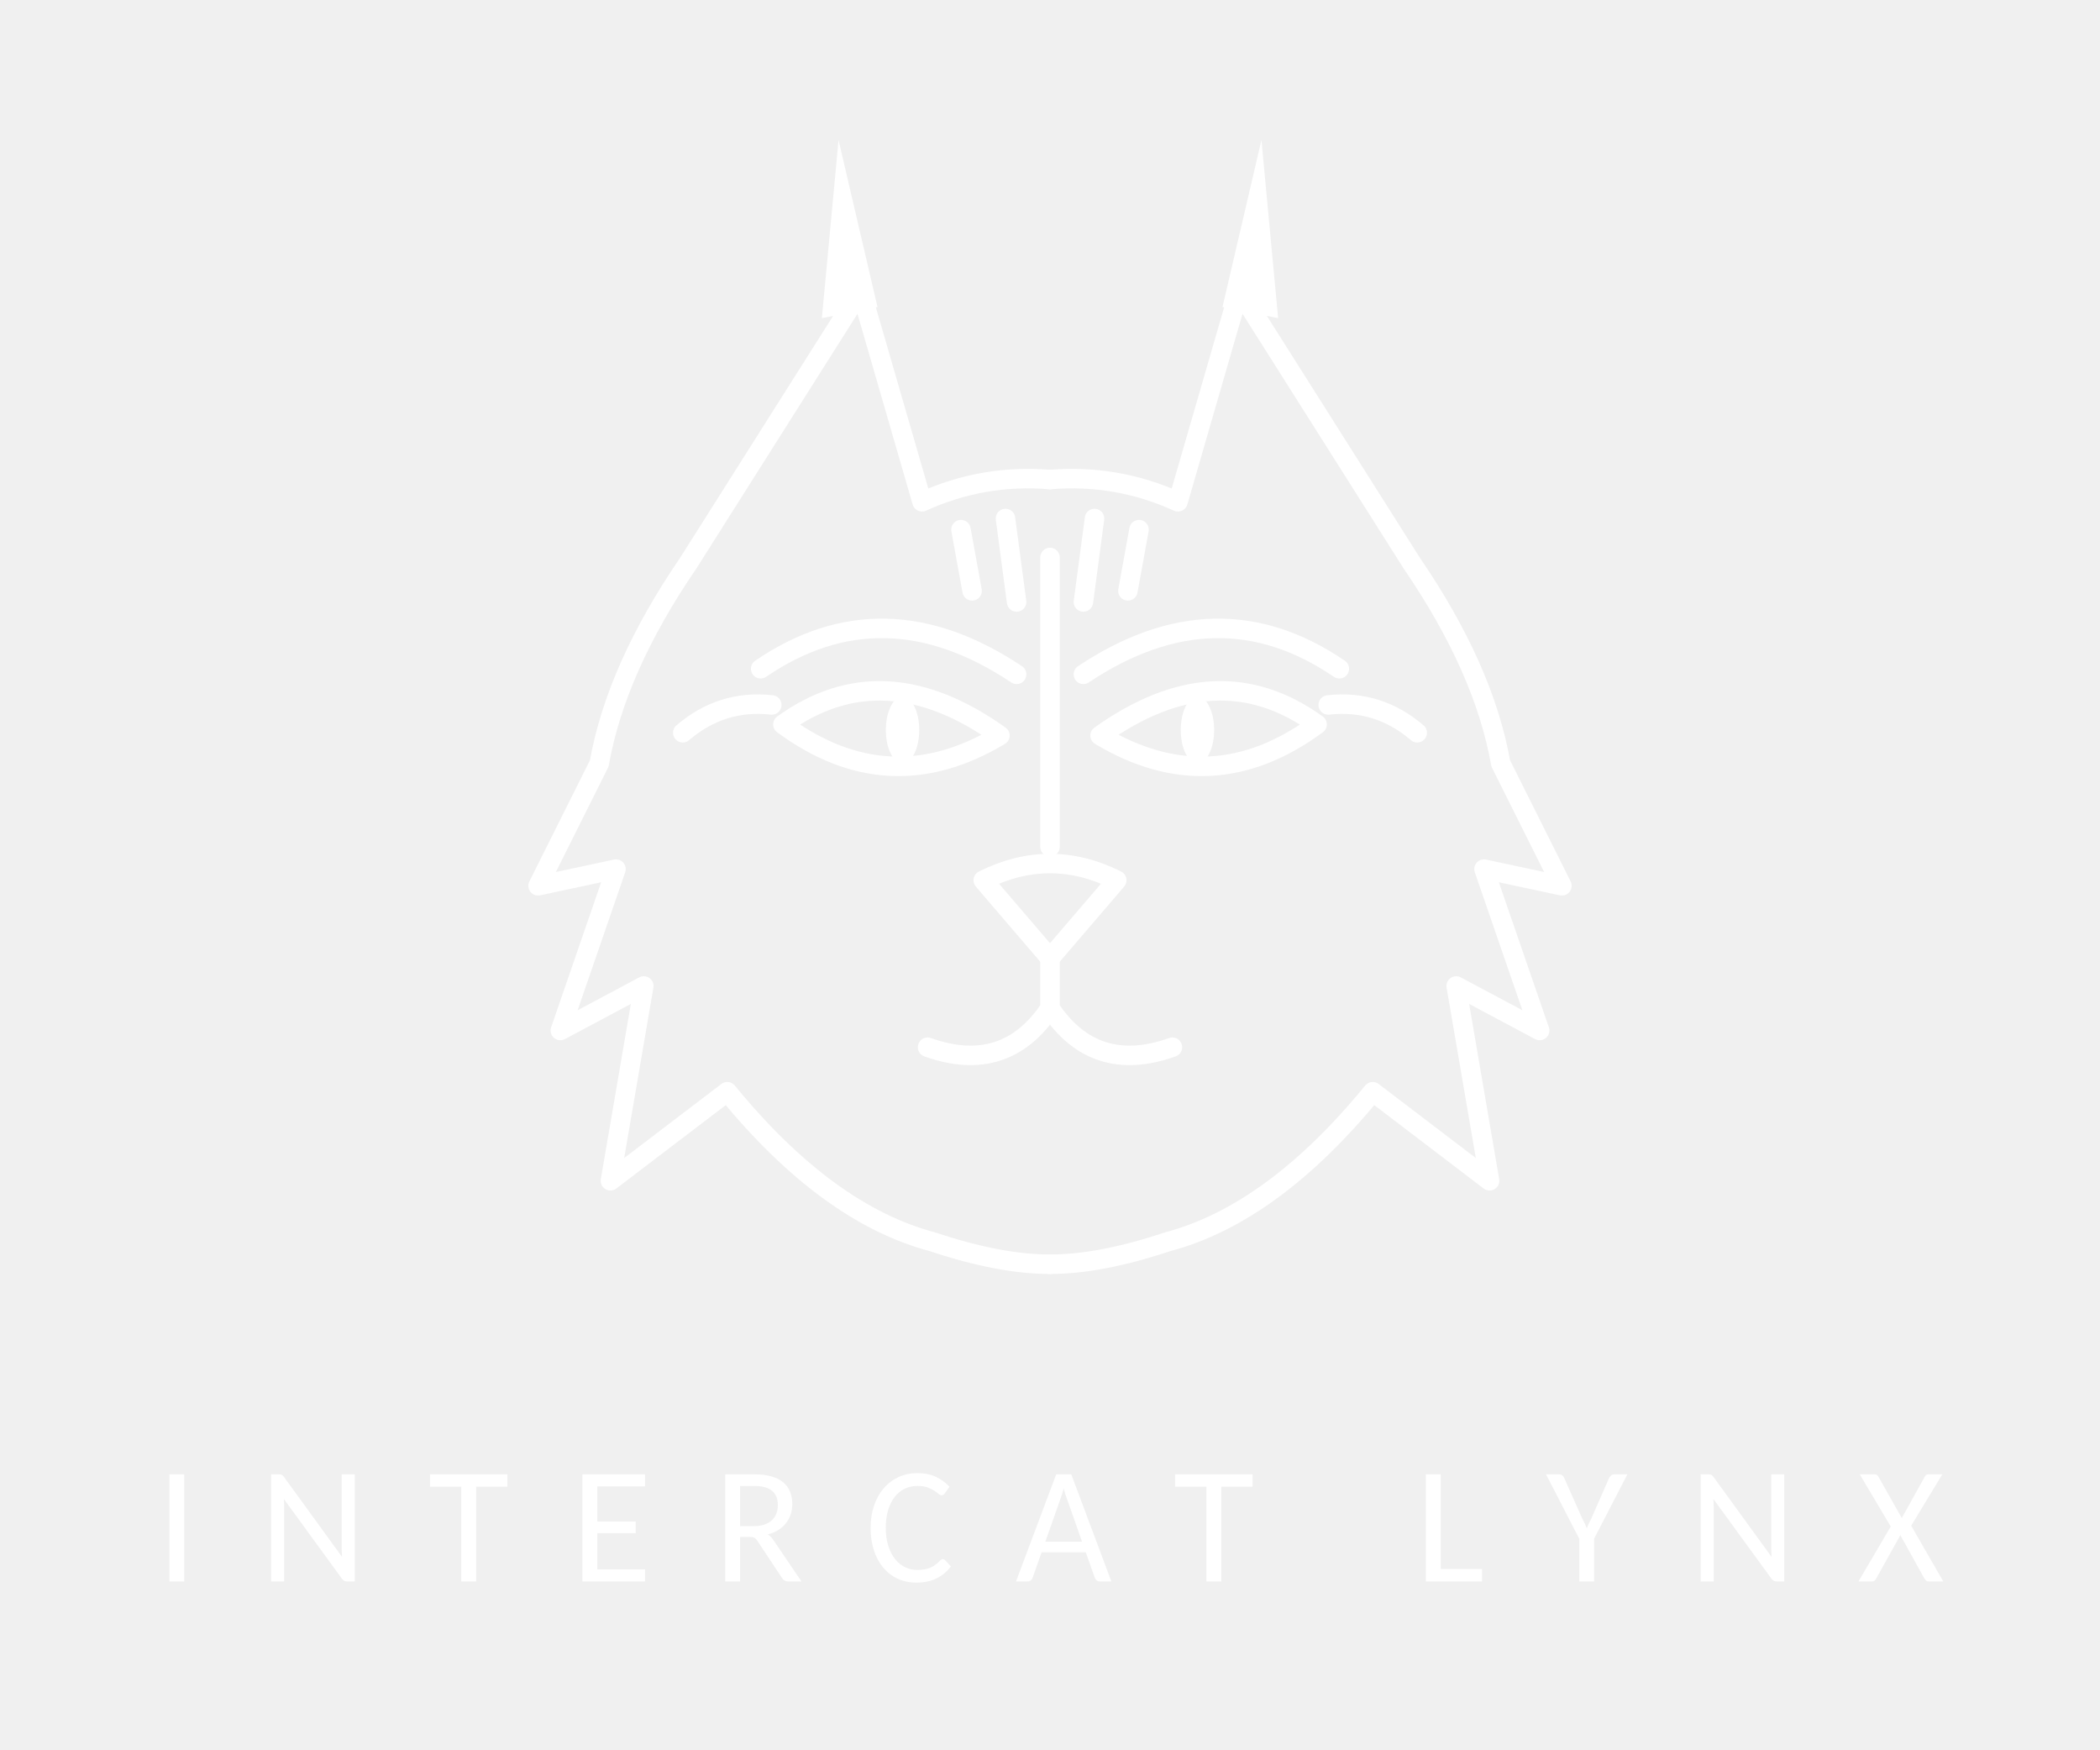
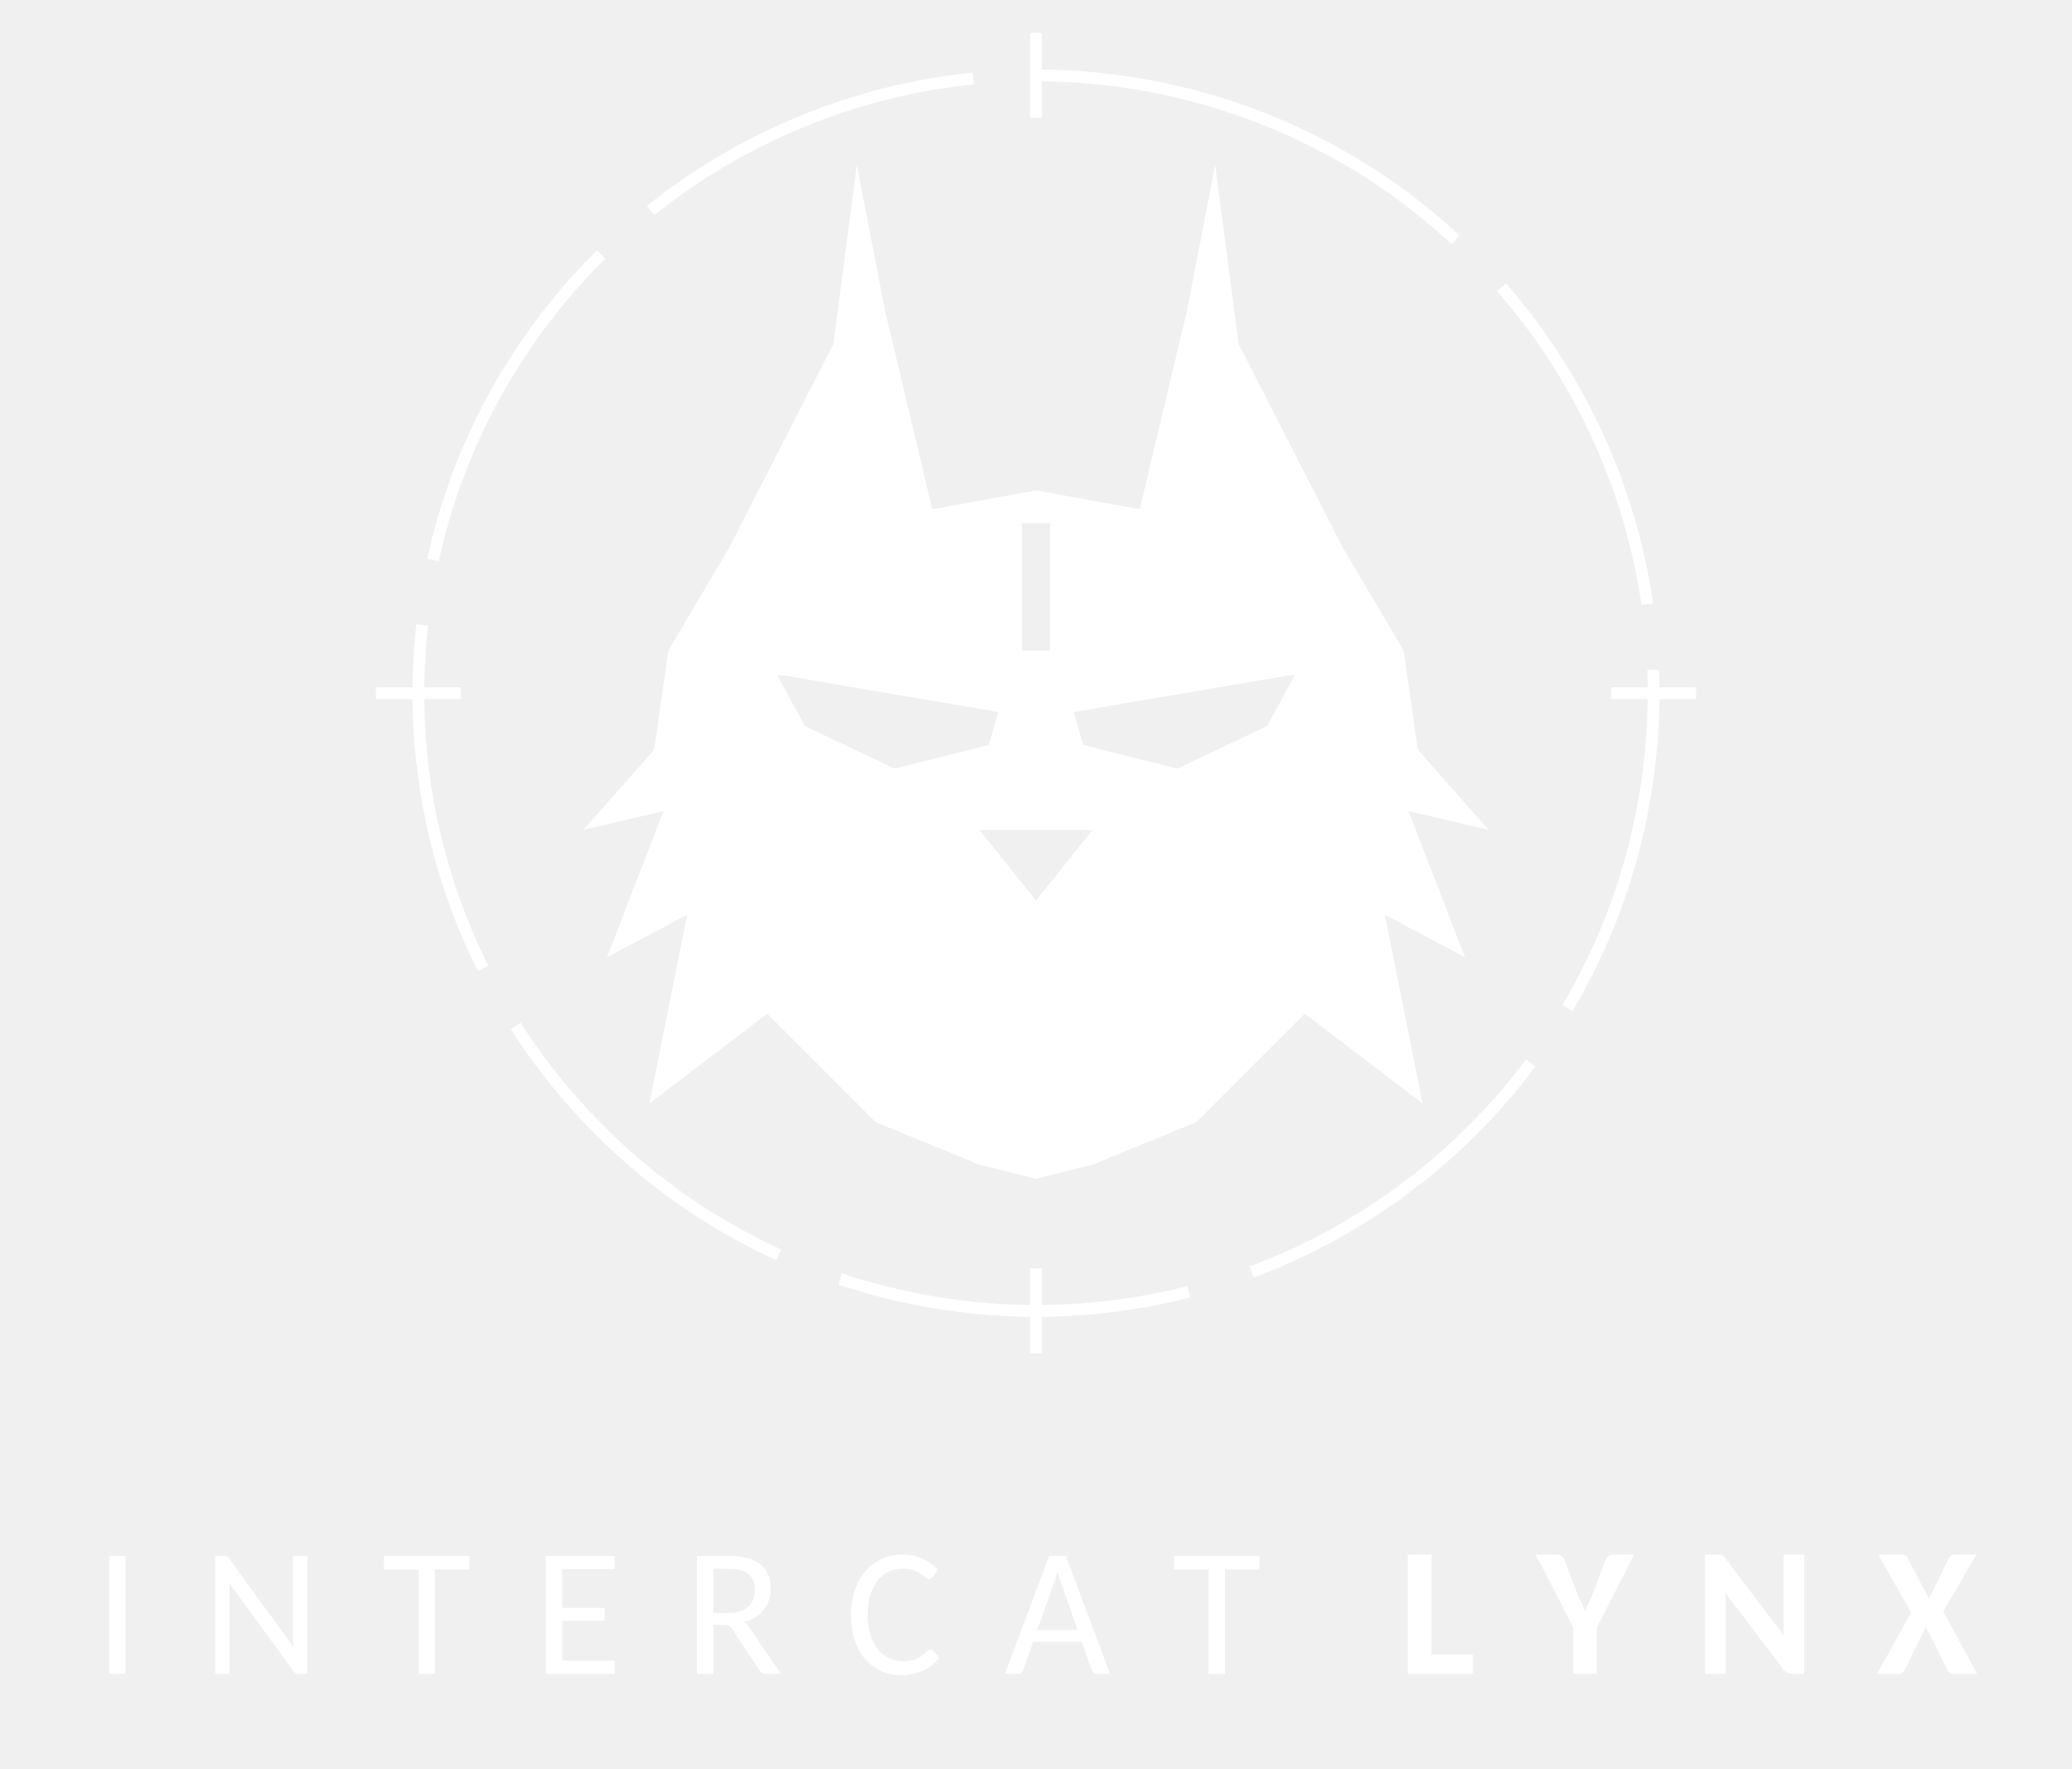
- <svg xmlns="http://www.w3.org/2000/svg" viewBox="-121.404 -48 754.809 628" width="754" height="628">
-   <g fill="none" stroke="#ffffff" stroke-width="7" stroke-linecap="round" stroke-linejoin="round">
-     <g id="h">
-       <path d="M256 124 Q232 122 210 132 L188 56 L126 154 Q100 192 94 226 L72 270 L100 264 L80 322 L110 306 L98 376 L140 344 Q176 388 214 398 Q238 406 256 406" />
-       <path d="M160 212 Q196 186 238 216 Q198 240 160 212 Z" />
-       <path d="M152 192 Q196 162 244 194" />
-       <path d="M156 205 Q138 203 124 215" />
-       <path d="M240 138 L244 168 M224 142 L228 164" />
-     </g>
-     <use href="#h" transform="translate(512 0) scale(-1 1)" />
-     <path d="M232 268 Q256 256 280 268 L256 296 Z" />
-     <path d="M256 152 L256 256 M256 296 L256 314 Q240 338 212 328 M256 314 Q272 338 300 328" />
+ <svg xmlns="http://www.w3.org/2000/svg" viewBox="-183.513 -80 879.025 750" width="879.025" height="750">
+   <g fill="none" stroke="#ffffff" stroke-width="5">
+     <circle cx="256" cy="214" r="262" stroke-dasharray="150 28 150 28 150 28 150 28" transform="rotate(-80 256 214)" />
+     <path d="M256 -66 V-30 M256 458 V494 M-24 214 H12 M500 214 H536" />
  </g>
-   <g fill="#ffffff">
-     <path id="t" d="M194 62 L180 2 L174 66 Z" />
-     <use href="#t" transform="translate(512 0) scale(-1 1)" />
-     <ellipse cx="203" cy="214" rx="6" ry="12" />
-     <ellipse cx="309" cy="214" rx="6" ry="12" />
-   </g>
-   <path d="M-55.18 520.0H-60.512V481.504H-55.18Z M-21.168 481.504Q-20.494 481.504 -20.143 481.665Q-19.791 481.826 -19.352 482.412L1.566 511.211Q1.508 510.508 1.464 509.819Q1.42 509.131 1.42 508.545V481.504H6.107V520.0H3.412Q2.797 520.0 2.372 519.795Q1.947 519.59 1.537 519.062L-19.381 490.352Q-19.322 491.025 -19.293 491.641Q-19.264 492.256 -19.264 492.812V520.0H-23.951V481.504H-21.168Z M60.979 481.504V485.957H49.758V520.0H44.396V485.957H33.146V481.504Z M110.43 481.504V485.84H93.291V498.467H107.09V502.656H93.291V515.664H110.459L110.43 520.0H87.93V481.504Z M144.617 504.004V520.0H139.285V481.504H149.832Q153.348 481.504 155.911 482.251Q158.475 482.998 160.13 484.39Q161.785 485.781 162.576 487.759Q163.367 489.736 163.367 492.197Q163.367 494.219 162.767 495.977Q162.166 497.734 161.038 499.141Q159.91 500.547 158.27 501.558Q156.629 502.568 154.549 503.096Q155.047 503.418 155.486 503.813Q155.926 504.209 156.336 504.766L166.678 520.0H161.932Q160.555 520.0 159.793 518.916L150.682 505.205Q150.242 504.561 149.729 504.282Q149.217 504.004 148.191 504.004ZM144.617 500.107H149.627Q151.736 500.107 153.333 499.565Q154.93 499.023 156.014 498.027Q157.098 497.031 157.64 495.64Q158.182 494.248 158.182 492.578Q158.182 485.693 149.832 485.693H144.617Z M217.506 511.973Q217.916 511.973 218.268 512.324L220.377 514.609Q218.297 517.363 215.25 518.887Q212.203 520.41 207.955 520.41Q204.205 520.41 201.173 518.975Q198.141 517.539 195.987 514.946Q193.834 512.354 192.677 508.735Q191.52 505.117 191.52 500.752Q191.52 496.387 192.75 492.769Q193.98 489.15 196.207 486.543Q198.434 483.936 201.539 482.5Q204.645 481.064 208.395 481.064Q212.115 481.064 214.942 482.383Q217.77 483.701 219.879 485.957L218.121 488.418Q217.945 488.682 217.682 488.857Q217.418 489.033 217.008 489.033Q216.51 489.033 215.909 488.506Q215.309 487.979 214.342 487.349Q213.375 486.719 211.939 486.191Q210.504 485.664 208.365 485.664Q205.846 485.664 203.751 486.689Q201.656 487.715 200.147 489.663Q198.639 491.611 197.804 494.409Q196.969 497.207 196.969 500.752Q196.969 504.326 197.848 507.139Q198.727 509.951 200.25 511.885Q201.773 513.818 203.839 514.844Q205.904 515.869 208.277 515.869Q209.742 515.869 210.899 515.664Q212.057 515.459 213.038 515.034Q214.02 514.609 214.884 513.95Q215.748 513.291 216.598 512.383Q217.066 511.973 217.506 511.973Z M278.061 520.0H273.93Q273.227 520.0 272.802 519.648Q272.377 519.297 272.143 518.77L268.861 509.512H252.982L249.73 518.74Q249.555 519.238 249.071 519.619Q248.588 520.0 247.914 520.0H243.783L258.227 481.504H263.646ZM254.33 505.703H267.514L262.064 490.205Q261.771 489.502 261.479 488.564Q261.186 487.627 260.922 486.543Q260.629 487.656 260.336 488.594Q260.043 489.531 259.779 490.234Z M328.801 481.504V485.957H317.58V520.0H312.219V485.957H300.969V481.504Z  M396.443 515.518H411.297V520.0H391.111V481.504H396.443Z M451.578 504.619V520.0H446.246V504.678L434.293 481.504H438.98Q439.654 481.504 440.079 481.841Q440.504 482.178 440.797 482.734L447.389 497.588Q447.887 498.496 448.268 499.302Q448.648 500.107 448.941 500.898Q449.234 500.107 449.601 499.302Q449.967 498.496 450.465 497.617L456.998 482.734Q457.232 482.295 457.672 481.899Q458.111 481.504 458.785 481.504H463.531Z M492.65 481.504Q493.324 481.504 493.676 481.665Q494.027 481.826 494.467 482.412L515.385 511.211Q515.326 510.508 515.282 509.819Q515.238 509.131 515.238 508.545V481.504H519.926V520.0H517.23Q516.615 520.0 516.19 519.795Q515.766 519.59 515.355 519.062L494.438 490.352Q494.496 491.025 494.525 491.641Q494.555 492.256 494.555 492.812V520.0H489.867V481.504H492.65Z M558.186 500.254 547.053 481.504H552.355Q552.941 481.504 553.205 481.709Q553.469 481.914 553.703 482.236L562.17 497.236Q562.375 496.738 562.639 496.357L570.432 482.324Q570.666 481.943 570.944 481.724Q571.223 481.504 571.633 481.504H576.73L565.539 499.961L577.082 520.0H571.779Q571.193 520.0 570.871 519.678Q570.549 519.355 570.314 519.004L561.613 503.301Q561.467 503.74 561.262 504.033L552.941 519.004Q552.707 519.385 552.385 519.692Q552.062 520.0 551.564 520.0H546.584Z" fill="#ffffff" />
+   <path fill="#ffffff" fill-rule="evenodd" d="M256 128 L212 136 L192 52 L180 -10 L170 66 L126 152 L100 196 L94 238 L64 272 L98 264 L74 326 L108 308 L92 388 L142 350 L188 396 L232 414 L256 420 L280 414 L324 396 L370 350 L420 388 L404 308 L438 326 L414 264 L448 272 L418 238 L412 196 L386 152 L342 66 L332 -10 L320 52 L300 136 L256 128 Z M146 206 L240 222 L236 236 L196 246 L158 228 Z M366 206 L272 222 L276 236 L316 246 L354 228 Z M232 272 L280 272 L256 302 Z M250 142 L262 142 L262 196 L250 196 Z" />
+   <path fill="#ffffff" d="M-130.221 630.0H-137.152V579.955H-130.221Z M-88.605 579.955Q-87.729 579.955 -87.272 580.165Q-86.815 580.374 -86.244 581.136L-59.051 618.574Q-59.127 617.66 -59.184 616.765Q-59.241 615.87 -59.241 615.108V579.955H-53.147V630.0H-56.651Q-57.451 630.0 -58.003 629.733Q-58.556 629.467 -59.089 628.781L-86.282 591.457Q-86.206 592.333 -86.168 593.133Q-86.13 593.933 -86.13 594.656V630.0H-92.224V579.955H-88.605Z M15.585 579.955V585.744H0.998V630.0H-5.972V585.744H-20.597V579.955Z M77.271 579.955V585.592H54.991V602.007H72.93V607.453H54.991V624.363H77.31L77.271 630.0H48.021V579.955Z M119.115 609.205V630.0H112.184V579.955H125.895Q130.465 579.955 133.797 580.926Q137.13 581.897 139.282 583.707Q141.434 585.516 142.462 588.086Q143.49 590.657 143.49 593.856Q143.49 596.484 142.709 598.77Q141.929 601.055 140.462 602.883Q138.996 604.711 136.863 606.025Q134.73 607.339 132.026 608.024Q132.674 608.443 133.245 608.958Q133.816 609.472 134.35 610.195L147.794 630.0H141.624Q139.834 630.0 138.844 628.591L126.999 610.767Q126.428 609.929 125.761 609.567Q125.095 609.205 123.762 609.205ZM119.115 604.14H125.628Q128.37 604.14 130.446 603.435Q132.521 602.73 133.931 601.436Q135.34 600.141 136.044 598.332Q136.749 596.522 136.749 594.352Q136.749 585.401 125.895 585.401H119.115Z M211.271 619.564Q211.804 619.564 212.261 620.021L215.003 622.992Q212.299 626.572 208.338 628.553Q204.377 630.533 198.854 630.533Q193.979 630.533 190.038 628.667Q186.096 626.801 183.296 623.43Q180.497 620.06 178.993 615.356Q177.488 610.652 177.488 604.978Q177.488 599.303 179.088 594.599Q180.688 589.896 183.582 586.506Q186.477 583.116 190.514 581.25Q194.551 579.384 199.426 579.384Q204.263 579.384 207.938 581.098Q211.613 582.812 214.355 585.744L212.07 588.943Q211.842 589.286 211.499 589.515Q211.156 589.743 210.623 589.743Q209.976 589.743 209.195 589.058Q208.414 588.372 207.157 587.553Q205.9 586.734 204.034 586.049Q202.168 585.363 199.388 585.363Q196.112 585.363 193.389 586.696Q190.666 588.029 188.705 590.562Q186.743 593.095 185.658 596.732Q184.572 600.369 184.572 604.978Q184.572 609.624 185.715 613.28Q186.857 616.937 188.838 619.45Q190.818 621.964 193.503 623.297Q196.188 624.63 199.273 624.63Q201.178 624.63 202.682 624.363Q204.187 624.097 205.462 623.544Q206.738 622.992 207.862 622.135Q208.985 621.278 210.09 620.098Q210.699 619.564 211.271 619.564Z M287.392 630.0H282.021Q281.107 630.0 280.555 629.543Q280.003 629.086 279.698 628.4L275.433 616.365H254.79L250.562 628.362Q250.334 629.01 249.706 629.505Q249.077 630.0 248.201 630.0H242.831L261.607 579.955H268.653ZM256.542 611.414H273.681L266.597 591.267Q266.216 590.353 265.835 589.134Q265.454 587.915 265.111 586.506Q264.73 587.953 264.35 589.172Q263.969 590.391 263.626 591.305Z M350.754 579.955V585.744H336.167V630.0H329.197V585.744H314.572V579.955Z M423.798 621.773H441.355V630.0H413.781V579.422H423.798Z M493.863 610.5V630.0H483.961V610.424L468.079 579.422H476.953Q478.172 579.422 478.934 580.031Q479.695 580.641 480.19 581.631L486.437 597.97Q487.236 599.493 487.865 600.826Q488.493 602.159 488.988 603.492Q489.407 602.159 490.017 600.826Q490.626 599.493 491.388 598.008L497.596 581.631Q498.015 580.831 498.814 580.126Q499.614 579.422 500.871 579.422H509.745Z M545.076 579.422Q545.724 579.422 546.181 579.479Q546.638 579.536 547 579.708Q547.361 579.879 547.685 580.184Q548.009 580.488 548.428 580.983L573.336 613.813Q573.107 611.3 573.107 609.053V579.422H581.905V630.0H576.764Q575.583 630.0 574.802 629.6Q574.021 629.2 573.26 628.286L548.428 595.646Q548.656 598.008 548.656 600.026V630.0H539.82V579.422H545.076Z M627.253 603.987 613.352 579.422H623.406Q624.396 579.422 624.834 579.669Q625.272 579.917 625.653 580.526L634.794 598.084L635.403 596.979L643.401 580.717Q643.82 580.069 644.277 579.746Q644.734 579.422 645.382 579.422H654.941L640.888 603.53L655.246 630.0H645.306Q644.277 630.0 643.687 629.486Q643.097 628.972 642.678 628.324L633.499 610.081Q633.423 610.271 633.309 610.443Q633.194 610.614 633.118 610.805L624.587 628.286Q624.168 628.934 623.635 629.467Q623.102 630.0 622.226 630.0H612.818Z" />
</svg>
